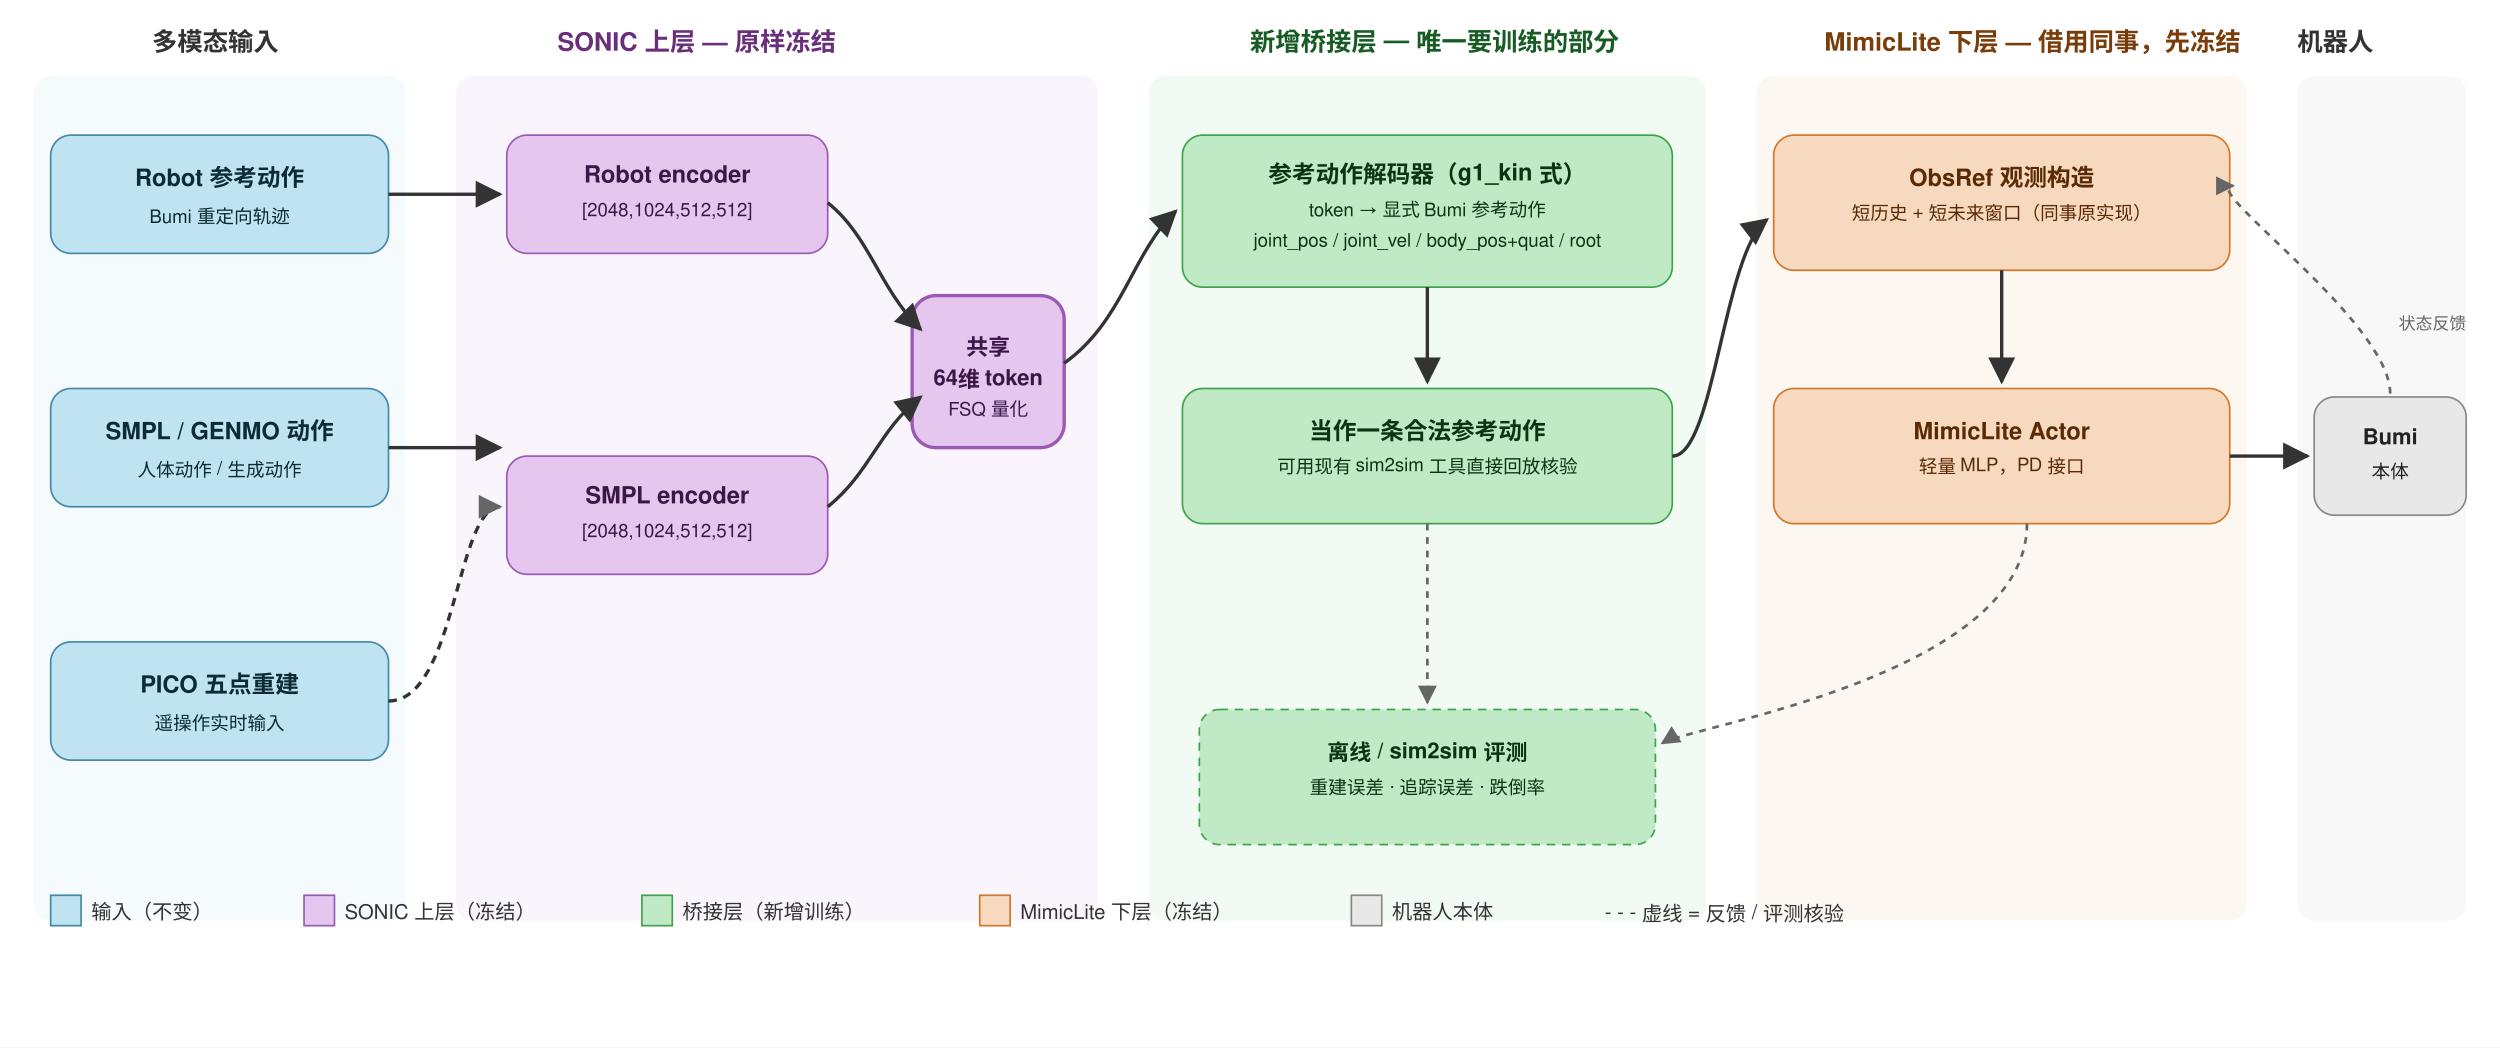
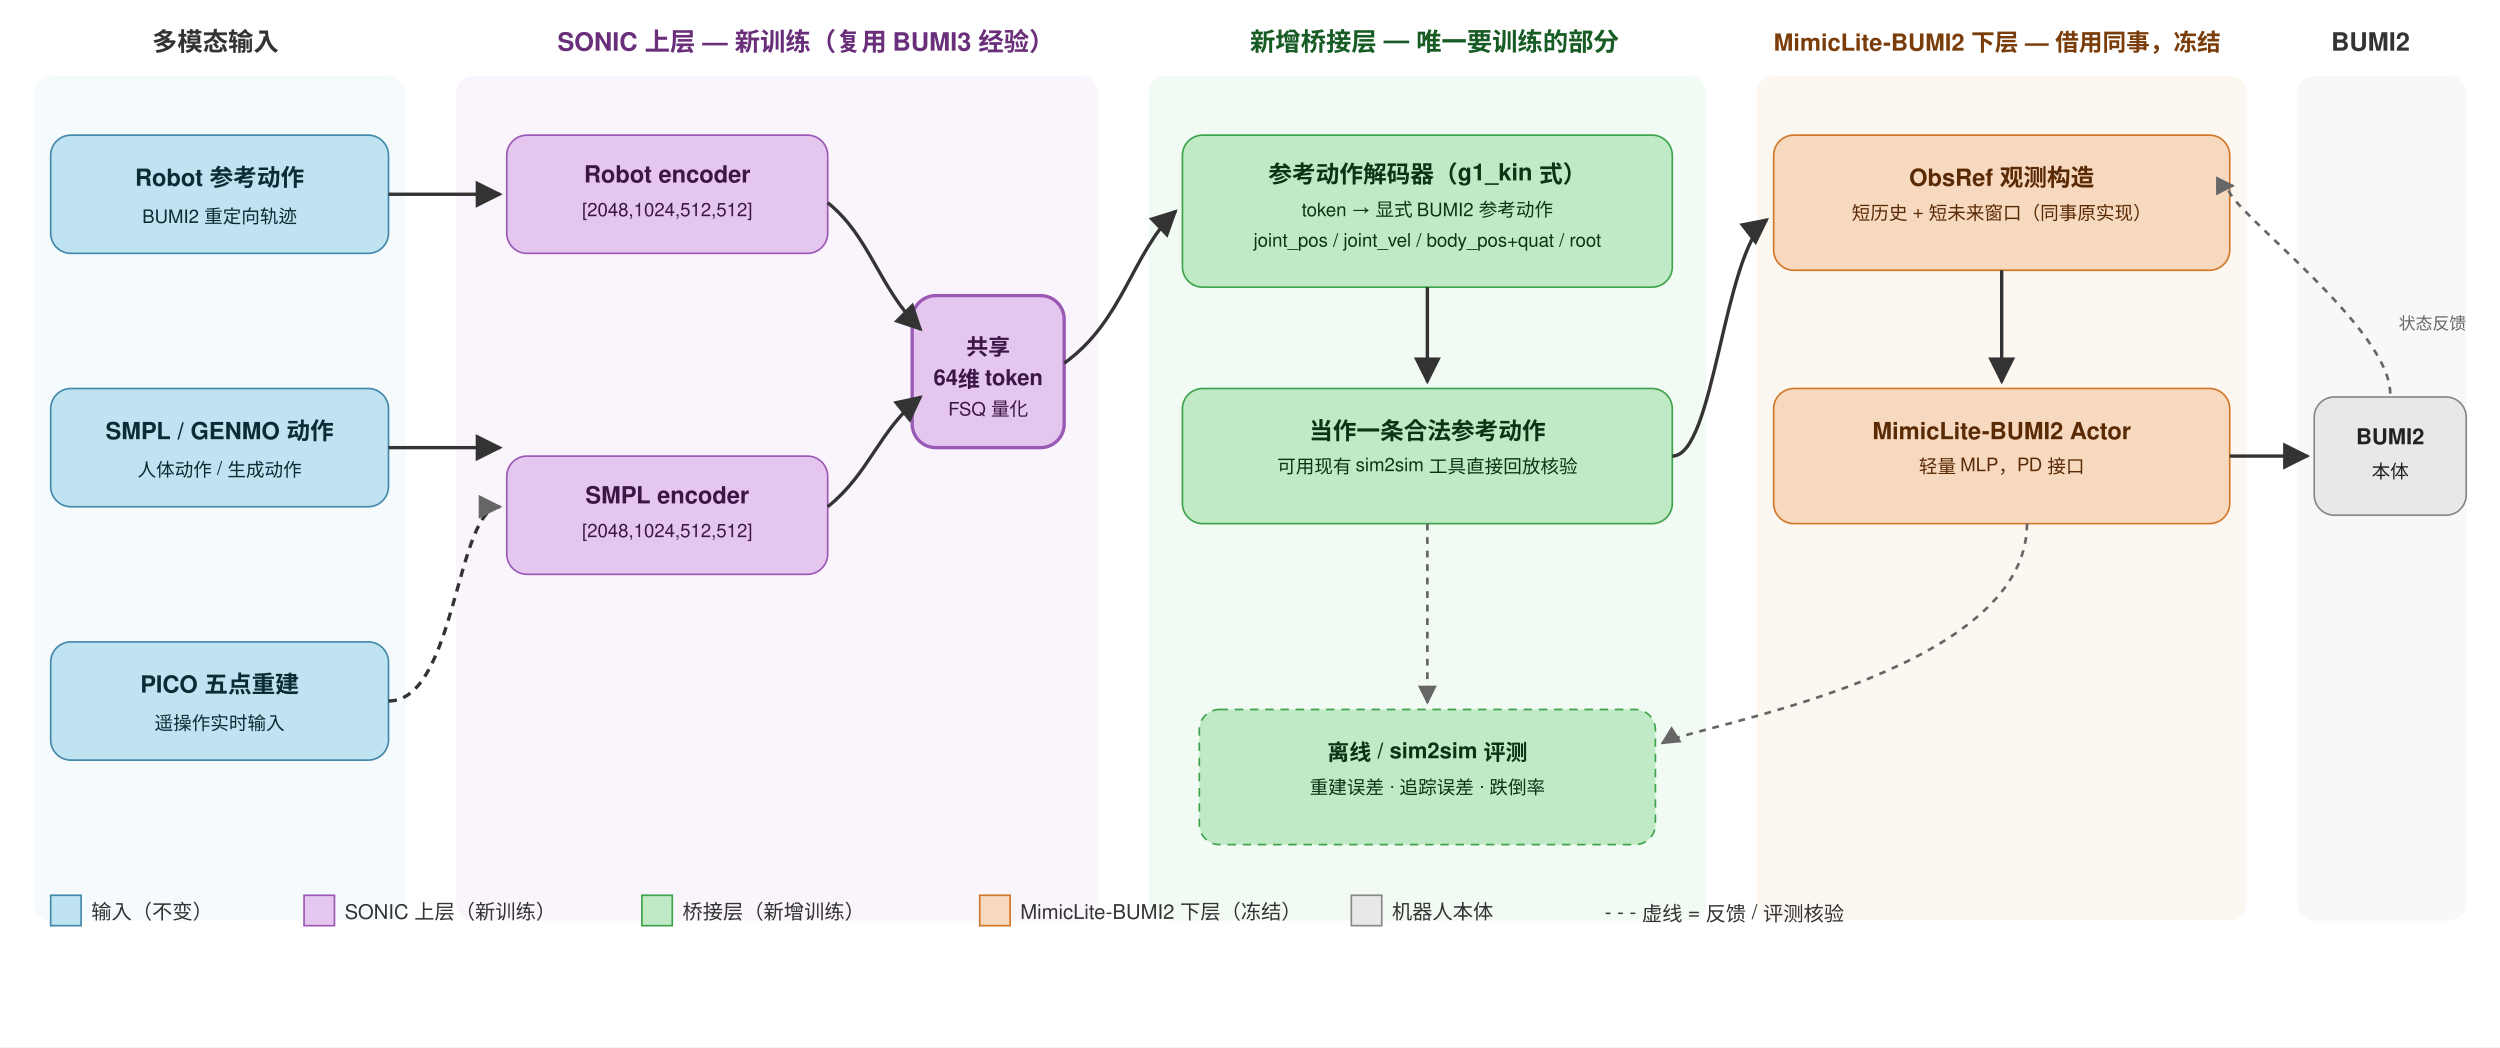
<svg xmlns="http://www.w3.org/2000/svg" viewBox="0 0 1480 620" font-family="'PingFang SC','Microsoft YaHei',Helvetica,Arial,sans-serif">
  <defs>
    <marker id="arrow" viewBox="0 0 10 10" refX="9" refY="5" markerWidth="8" markerHeight="8" orient="auto-start-reverse">
      <path d="M0,0 L10,5 L0,10 z" fill="#333333" />
    </marker>
    <marker id="arrowDashed" viewBox="0 0 10 10" refX="9" refY="5" markerWidth="7" markerHeight="7" orient="auto-start-reverse">
      <path d="M0,0 L10,5 L0,10 z" fill="#666666" />
    </marker>
  </defs>
  <rect x="0" y="0" width="1480" height="620" fill="#ffffff" />
  <text x="90" y="30" font-size="15" font-weight="700" fill="#333">多模态输入</text>
-   <text x="330" y="30" font-size="15" font-weight="700" fill="#6a2f7a">SONIC 上层 — 原样冻结</text>
+   <text x="330" y="30" font-size="15" font-weight="700" fill="#6a2f7a">SONIC 上层 — 新训练（复用 BUMI3 经验）</text>
  <text x="740" y="30" font-size="15" font-weight="700" fill="#175c24">新增桥接层 — 唯一要训练的部分</text>
-   <text x="1080" y="30" font-size="15" font-weight="700" fill="#7a3d0a">MimicLite 下层 — 借用同事，先冻结</text>
-   <text x="1360" y="30" font-size="15" font-weight="700" fill="#333">机器人</text>
+   <text x="1050" y="30" font-size="14" font-weight="700" fill="#7a3d0a">MimicLite-BUMI2 下层 — 借用同事，冻结</text>
+   <text x="1380" y="30" font-size="15" font-weight="700" fill="#333">BUMI2</text>
  <rect x="20" y="45" width="220" height="500" fill="#BFE3F0" opacity="0.15" rx="10" />
  <rect x="270" y="45" width="380" height="500" fill="#E4C6EE" opacity="0.18" rx="10" />
  <rect x="680" y="45" width="330" height="500" fill="#BFEAC5" opacity="0.20" rx="10" />
  <rect x="1040" y="45" width="290" height="500" fill="#F7D9BF" opacity="0.22" rx="10" />
  <rect x="1360" y="45" width="100" height="500" fill="#E8E8E8" opacity="0.30" rx="10" />
  <g>
    <rect x="30" y="80" width="200" height="70" rx="12" fill="#BFE3F0" stroke="#4488AA" />
    <text x="130" y="110" font-size="14" text-anchor="middle" fill="#0b2b36" font-weight="600">Robot 参考动作</text>
-     <text x="130" y="132" font-size="11" text-anchor="middle" fill="#0b2b36">Bumi 重定向轨迹</text>
+     <text x="130" y="132" font-size="11" text-anchor="middle" fill="#0b2b36">BUMI2 重定向轨迹</text>
    <rect x="30" y="230" width="200" height="70" rx="12" fill="#BFE3F0" stroke="#4488AA" />
    <text x="130" y="260" font-size="14" text-anchor="middle" fill="#0b2b36" font-weight="600">SMPL / GENMO 动作</text>
    <text x="130" y="282" font-size="11" text-anchor="middle" fill="#0b2b36">人体动作 / 生成动作</text>
    <rect x="30" y="380" width="200" height="70" rx="12" fill="#BFE3F0" stroke="#4488AA" />
    <text x="130" y="410" font-size="14" text-anchor="middle" fill="#0b2b36" font-weight="600">PICO 五点重建</text>
    <text x="130" y="432" font-size="11" text-anchor="middle" fill="#0b2b36">遥操作实时输入</text>
  </g>
  <g>
    <rect x="300" y="80" width="190" height="70" rx="12" fill="#E4C6EE" stroke="#9B59B6" />
    <text x="395" y="108" font-size="14" text-anchor="middle" fill="#3a1747" font-weight="600">Robot encoder</text>
    <text x="395" y="128" font-size="11" text-anchor="middle" fill="#3a1747">[2048,1024,512,512]</text>
    <rect x="300" y="270" width="190" height="70" rx="12" fill="#E4C6EE" stroke="#9B59B6" />
    <text x="395" y="298" font-size="14" text-anchor="middle" fill="#3a1747" font-weight="600">SMPL encoder</text>
    <text x="395" y="318" font-size="11" text-anchor="middle" fill="#3a1747">[2048,1024,512,512]</text>
    <rect x="540" y="175" width="90" height="90" rx="14" fill="#E4C6EE" stroke="#9B59B6" stroke-width="2" />
    <text x="585" y="210" font-size="13" text-anchor="middle" fill="#3a1747" font-weight="700">共享</text>
    <text x="585" y="228" font-size="13" text-anchor="middle" fill="#3a1747" font-weight="700">64维 token</text>
    <text x="585" y="246" font-size="11" text-anchor="middle" fill="#3a1747">FSQ 量化</text>
  </g>
  <g>
    <rect x="700" y="80" width="290" height="90" rx="12" fill="#BFEAC5" stroke="#3FA34D" />
    <text x="845" y="108" font-size="14" text-anchor="middle" fill="#0d3315" font-weight="700">参考动作解码器（g1_kin 式）</text>
-     <text x="845" y="128" font-size="11" text-anchor="middle" fill="#0d3315">token → 显式 Bumi 参考动作</text>
+     <text x="845" y="128" font-size="11" text-anchor="middle" fill="#0d3315">token → 显式 BUMI2 参考动作</text>
    <text x="845" y="146" font-size="11" text-anchor="middle" fill="#0d3315">joint_pos / joint_vel / body_pos+quat / root</text>
    <rect x="700" y="230" width="290" height="80" rx="12" fill="#BFEAC5" stroke="#3FA34D" />
    <text x="845" y="260" font-size="14" text-anchor="middle" fill="#0d3315" font-weight="700">当作一条合法参考动作</text>
    <text x="845" y="280" font-size="11" text-anchor="middle" fill="#0d3315">可用现有 sim2sim 工具直接回放核验</text>
    <rect x="710" y="420" width="270" height="80" rx="12" fill="#BFEAC5" stroke="#3FA34D" stroke-dasharray="5,4" />
    <text x="845" y="450" font-size="13" text-anchor="middle" fill="#0d3315" font-weight="600">离线 / sim2sim 评测</text>
    <text x="845" y="470" font-size="11" text-anchor="middle" fill="#0d3315">重建误差 · 追踪误差 · 跌倒率</text>
  </g>
  <g>
    <rect x="1050" y="80" width="270" height="80" rx="12" fill="#F7D9BF" stroke="#D2782B" />
    <text x="1185" y="110" font-size="14" text-anchor="middle" fill="#5a2a05" font-weight="700">ObsRef 观测构造</text>
    <text x="1185" y="130" font-size="11" text-anchor="middle" fill="#5a2a05">短历史 + 短未来窗口（同事原实现）</text>
    <rect x="1050" y="230" width="270" height="80" rx="12" fill="#F7D9BF" stroke="#D2782B" />
-     <text x="1185" y="260" font-size="14" text-anchor="middle" fill="#5a2a05" font-weight="700">MimicLite Actor</text>
+     <text x="1185" y="260" font-size="14" text-anchor="middle" fill="#5a2a05" font-weight="700">MimicLite-BUMI2 Actor</text>
    <text x="1185" y="280" font-size="11" text-anchor="middle" fill="#5a2a05">轻量 MLP，PD 接口</text>
  </g>
  <g>
    <rect x="1370" y="235" width="90" height="70" rx="12" fill="#E8E8E8" stroke="#888888" />
-     <text x="1415" y="263" font-size="13" text-anchor="middle" fill="#222" font-weight="700">Bumi</text>
+     <text x="1415" y="263" font-size="13" text-anchor="middle" fill="#222" font-weight="700">BUMI2</text>
    <text x="1415" y="283" font-size="11" text-anchor="middle" fill="#222">本体</text>
  </g>
  <path d="M230,115 L296,115" stroke="#333" stroke-width="2" marker-end="url(#arrow)" fill="none" />
  <path d="M230,265 L296,265" stroke="#333" stroke-width="2" marker-end="url(#arrow)" fill="none" />
  <path d="M230,415 C 270,415 270,300 296,300" stroke="#333" stroke-width="2" stroke-dasharray="5,4" marker-end="url(#arrowDashed)" fill="none" />
  <path d="M490,120 C 515,140 520,170 545,195" stroke="#333" stroke-width="2" marker-end="url(#arrow)" fill="none" />
  <path d="M490,300 C 515,280 520,255 545,235" stroke="#333" stroke-width="2" marker-end="url(#arrow)" fill="none" />
  <path d="M630,215 C 665,190 670,150 696,125" stroke="#333" stroke-width="2" marker-end="url(#arrow)" fill="none" />
  <path d="M845,170 L845,226" stroke="#333" stroke-width="2" marker-end="url(#arrow)" fill="none" />
  <path d="M990,270 C 1015,270 1020,150 1046,130" stroke="#333" stroke-width="2" marker-end="url(#arrow)" fill="none" />
  <path d="M1185,160 L1185,226" stroke="#333" stroke-width="2" marker-end="url(#arrow)" fill="none" />
  <path d="M1320,270 L1366,270" stroke="#333" stroke-width="2" marker-end="url(#arrow)" fill="none" />
  <path d="M1415,233 C 1415,190 1300,110 1322,110" stroke="#666" stroke-width="1.6" stroke-dasharray="4,4" marker-end="url(#arrowDashed)" fill="none" />
  <text x="1420" y="195" font-size="10" fill="#666">状态反馈</text>
  <path d="M845,310 L845,416" stroke="#666" stroke-width="1.6" stroke-dasharray="4,4" marker-end="url(#arrowDashed)" fill="none" />
  <path d="M1200,310 C 1200,400 1000,430 984,440" stroke="#666" stroke-width="1.6" stroke-dasharray="4,4" marker-end="url(#arrowDashed)" fill="none" />
  <g font-size="12" fill="#333">
    <rect x="30" y="530" width="18" height="18" fill="#BFE3F0" stroke="#4488AA" />
    <text x="54" y="544">输入（不变）</text>
    <rect x="180" y="530" width="18" height="18" fill="#E4C6EE" stroke="#9B59B6" />
-     <text x="204" y="544">SONIC 上层（冻结）</text>
+     <text x="204" y="544">SONIC 上层（新训练）</text>
    <rect x="380" y="530" width="18" height="18" fill="#BFEAC5" stroke="#3FA34D" />
    <text x="404" y="544">桥接层（新增训练）</text>
    <rect x="580" y="530" width="18" height="18" fill="#F7D9BF" stroke="#D2782B" />
-     <text x="604" y="544">MimicLite 下层（冻结）</text>
+     <text x="604" y="544">MimicLite-BUMI2 下层（冻结）</text>
    <rect x="800" y="530" width="18" height="18" fill="#E8E8E8" stroke="#888888" />
    <text x="824" y="544">机器人本体</text>
    <text x="950" y="544">- - - 虚线 = 反馈 / 评测核验</text>
  </g>
</svg>
